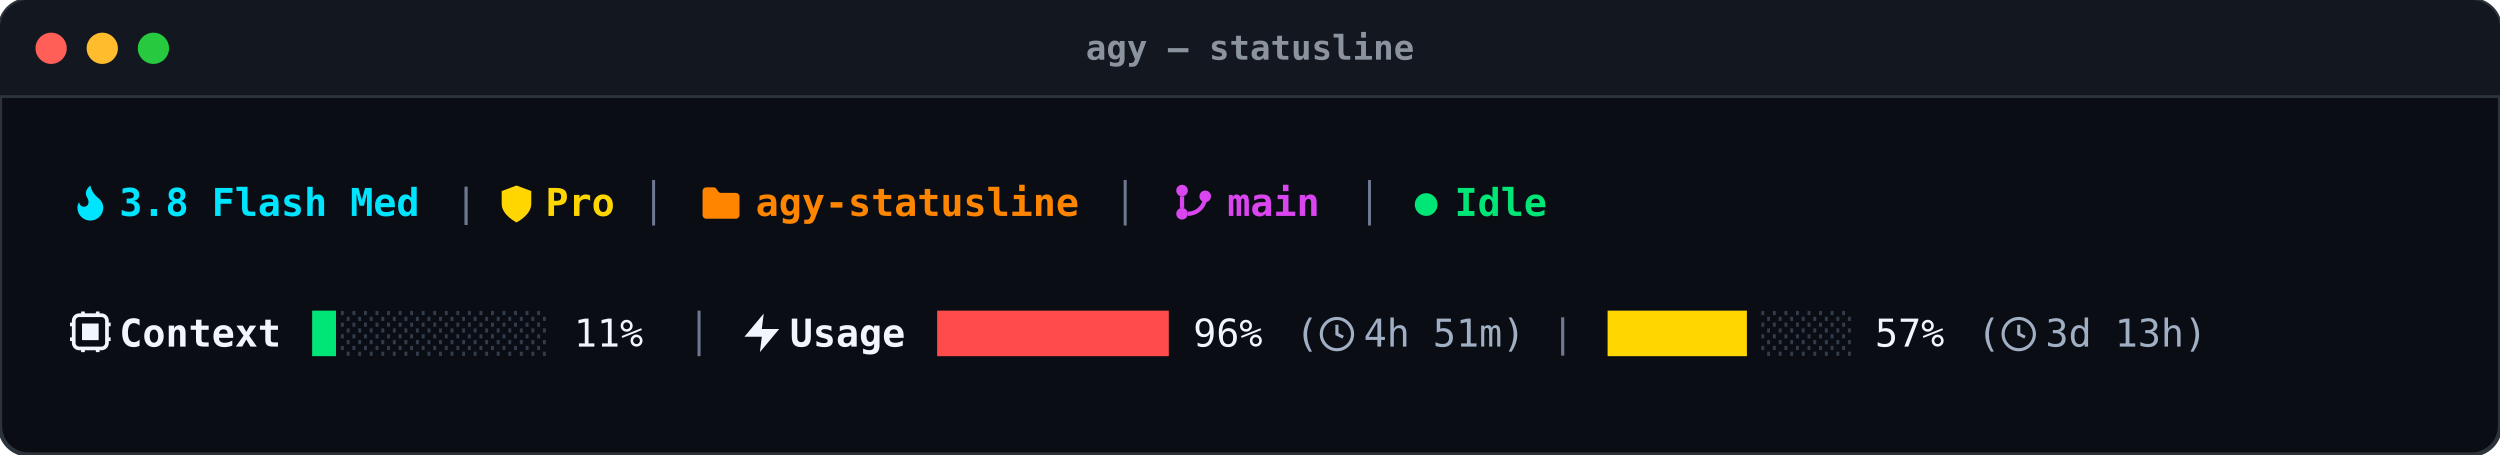
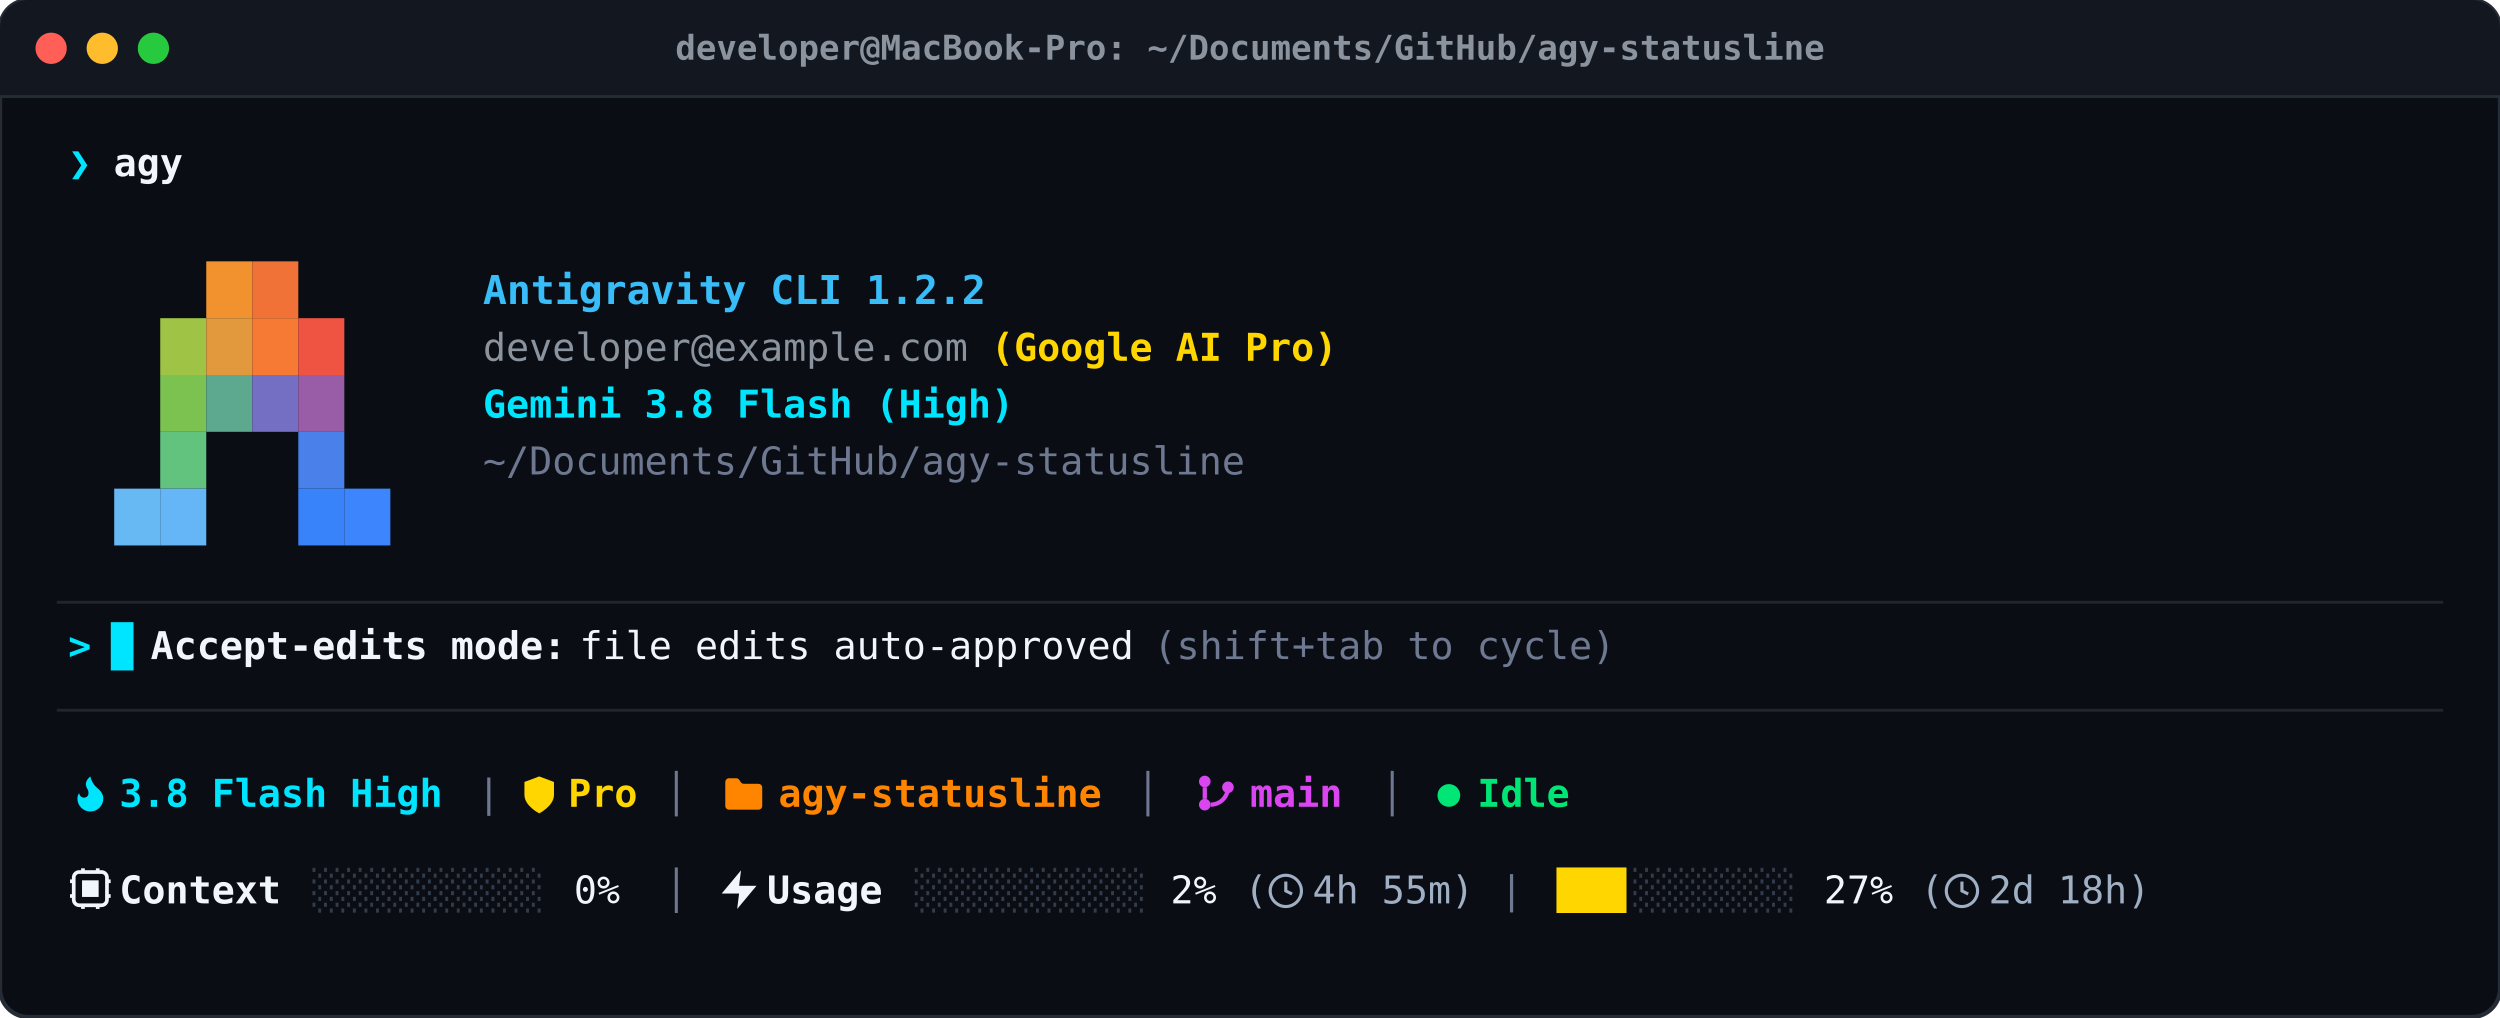
- <svg xmlns="http://www.w3.org/2000/svg" viewBox="0 0 880 160" width="100%" height="160">
+ <svg xmlns="http://www.w3.org/2000/svg" viewBox="0 0 880 358" width="100%" height="358">
  <defs>
    <style>
-       .bg { fill: #0a0e14; stroke: #2d333b; stroke-width: 1.5; rx: 10px; }
+       .bg { fill: #0a0e14; stroke: #262c36; stroke-width: 1.5; rx: 10px; }
      .header-bg { fill: #13171f; rx: 10px; }
-       .header-line { stroke: #2d333b; stroke-width: 1; }
+       .header-line { stroke: #262c36; stroke-width: 1; }
      .txt { font-family: ui-monospace, SFMono-Regular, "JetBrains Mono", Menlo, Consolas, monospace; font-size: 13.5px; }
      .bold { font-weight: 700; }
      .title { fill: #8b949e; font-size: 12px; font-weight: 600; text-anchor: middle; }
+       
+       /* Terminal Colors */
+       .prompt-arrow { fill: #00e5ff; }
+       .prompt-cmd   { fill: #f0f6fc; }
+       .cli-title    { fill: #38bdf8; font-weight: 700; font-size: 14px; }
      
      /* Ultra-Vibrant High-Contrast Palette */
      .model { fill: #00e5ff; }  /* Electric Cyan */
      .gold  { fill: #ffd600; }  /* Luminous Gold */
      .dir   { fill: #ff8500; }  /* Vivid Tangerine */
      .git   { fill: #d946ef; }  /* Electric Orchid */
      .state { fill: #00e676; }  /* Bright Neon Green */
      .red   { fill: #ff4b4b; }  /* Bright Coral Red */
      .white { fill: #f0f6fc; }  /* High-Luminance White */
      .slate { fill: #6e7891; }  /* Crisp Visible Slate */
      .dark-slate { fill: #323c4b; }
      .muted { fill: #a0afc3; }
+       .dim   { fill: #545f73; }
+       .divider { stroke: #21262d; stroke-width: 1; }
    </style>
  </defs>
-   <rect width="880" height="160" class="bg" />
+   <rect width="880" height="358" class="bg" />
  <rect width="880" height="34" class="header-bg" />
  <rect y="24" width="880" height="10" fill="#13171f" />
  <line x1="0" y1="34" x2="880" y2="34" class="header-line" />
  <circle cx="18" cy="17" r="5.5" fill="#ff5f56" />
  <circle cx="36" cy="17" r="5.5" fill="#ffbd2e" />
  <circle cx="54" cy="17" r="5.5" fill="#27c93f" />
-   <text x="440" y="21" class="txt title">agy — statusline</text>
-   <g transform="translate(24, 76)">
+   <text x="440" y="21" class="txt title">developer@MacBook-Pro: ~/Documents/GitHub/agy-statusline</text>
+   <g transform="translate(24, 62)">
+     <text x="0" y="0" class="txt bold prompt-arrow">❯</text>
+     <text x="16" y="0" class="txt bold prompt-cmd">agy</text>
+   </g>
+   <g id="startup-banner">
+     <rect x="72.6" y="92" width="16.2" height="20" fill="#f2922e" />
+     <rect x="88.8" y="92" width="16.2" height="20" fill="#f07236" />
+     <text x="170" y="107" class="txt cli-title">Antigravity CLI 1.2.2</text>
+     <rect x="56.4" y="112" width="16.2" height="20" fill="#9ec345" />
+     <rect x="72.6" y="112" width="16.2" height="20" fill="#e2993d" />
+     <rect x="88.8" y="112" width="16.2" height="20" fill="#f67a34" />
+     <rect x="105.0" y="112" width="16.2" height="20" fill="#ef5442" />
+     <text x="170" y="127" class="txt">
+       <tspan fill="#8b949e">developer@example.com</tspan>
+       <tspan class="gold bold">(Google AI Pro)</tspan>
+     </text>
+     <rect x="56.4" y="132" width="16.2" height="20" fill="#7cc251" />
+     <rect x="72.6" y="132" width="16.2" height="20" fill="#5ca98f" />
+     <rect x="88.8" y="132" width="16.2" height="20" fill="#746fc3" />
+     <rect x="105.0" y="132" width="16.2" height="20" fill="#995da8" />
+     <text x="170" y="147" class="txt bold model">Gemini 3.8 Flash (High)</text>
+     <rect x="56.4" y="152" width="16.2" height="20" fill="#61c37d" />
+     <rect x="105.0" y="152" width="16.2" height="20" fill="#4a80ea" />
+     <text x="170" y="167" class="txt slate">~/Documents/GitHub/agy-statusline</text>
+     <rect x="40.2" y="172" width="16.2" height="20" fill="#67b9f4" />
+     <rect x="56.4" y="172" width="16.2" height="20" fill="#64b6f6" />
+     <rect x="105.0" y="172" width="16.2" height="20" fill="#3883f9" />
+     <rect x="121.2" y="172" width="16.2" height="20" fill="#3d85fc" />
+   </g>
+   <line x1="20" y1="212" x2="860" y2="212" class="divider" />
+   <g transform="translate(24, 232)">
+     <text x="0" y="0" class="txt bold prompt-arrow">&gt;</text>
+     <rect x="15" y="-13" width="8" height="17" fill="#00e5ff">
+       <animate attributeName="opacity" values="1;0;1" dur="1s" repeatCount="indefinite" />
+     </rect>
+     <text x="29" y="0" class="txt bold white">Accept-edits mode:</text>
+     <text x="180" y="0" class="txt white">file edits auto-approved</text>
+     <text x="382" y="0" class="txt slate">(shift+tab to cycle)</text>
+   </g>
+   <line x1="20" y1="250" x2="860" y2="250" class="divider" />
+   <g transform="translate(24, 284)">
    <g transform="translate(0, -12) scale(0.65)">
      <path d="M12 2c.5 2.5 2 4.9 4 6.5 2 1.6 3 3.5 3 5.5a7 7 0 1 1-14 0c0-1.2.4-2.3 1-3a2.5 2.5 0 0 0 2.5 2.5c1.4 0 2.5-.9 2.5-2.5 0-1.4-.5-2-1-3-1-2.1-.2-4.1 2-6z" fill="#00e5ff" />
    </g>
-     <text x="18" y="0" class="txt bold model">3.8 Flash Med</text>
-     <text x="136" y="0" class="txt slate">|</text>
-     <g transform="translate(150, -12) scale(0.65)">
+     <text x="18" y="0" class="txt bold model">3.8 Flash High</text>
+     <text x="144" y="0" class="txt slate">|</text>
+     <g transform="translate(158, -12) scale(0.65)">
      <path d="M12 22s8-4 8-10V5l-8-3-8 3v7c0 6 8 10 8 10z" fill="#ffd600" />
    </g>
-     <text x="168" y="0" class="txt bold gold">Pro</text>
-     <text x="202" y="0" class="txt slate">│</text>
-     <g transform="translate(222, -12) scale(0.65)">
+     <text x="176" y="0" class="txt bold gold">Pro</text>
+     <text x="210" y="0" class="txt slate">│</text>
+     <g transform="translate(230, -12) scale(0.65)">
      <path d="M4 20h16a2 2 0 0 0 2-2V8a2 2 0 0 0-2-2h-7.9a2 2 0 0 1-1.7-.9l-.8-1.2A2 2 0 0 0 7.9 3H4a2 2 0 0 0-2 2v13c0 1.1.9 2 2 2z" fill="#ff8500" />
    </g>
-     <text x="242" y="0" class="txt bold dir">agy-statusline</text>
-     <text x="368" y="0" class="txt slate">│</text>
-     <g transform="translate(388, -13) scale(0.68)">
+     <text x="250" y="0" class="txt bold dir">agy-statusline</text>
+     <text x="376" y="0" class="txt slate">│</text>
+     <g transform="translate(396, -13) scale(0.68)">
      <circle cx="6" cy="18" r="3" fill="#d946ef" />
      <circle cx="6" cy="6" r="3" fill="#d946ef" />
      <circle cx="18" cy="9" r="3" fill="#d946ef" />
      <path d="M6 9v6M18 9a9 9 0 0 1-9 9" stroke="#d946ef" stroke-width="2.2" fill="none" />
    </g>
-     <text x="408" y="0" class="txt bold git">main</text>
-     <text x="454" y="0" class="txt slate">│</text>
-     <circle cx="478" cy="-4" r="4" fill="#00e676" />
-     <text x="488" y="0" class="txt bold state">Idle</text>
+     <text x="416" y="0" class="txt bold git">main</text>
+     <text x="462" y="0" class="txt slate">│</text>
+     <circle cx="486" cy="-4" r="4" fill="#00e676" />
+     <text x="496" y="0" class="txt bold state">Idle</text>
  </g>
-   <g transform="translate(24, 122)">
+   <g transform="translate(24, 318)">
    <g transform="translate(0, -13) scale(0.65)">
      <rect x="3" y="3" width="18" height="18" rx="3" fill="none" stroke="#f0f6fc" stroke-width="2" />
      <rect x="7.5" y="7.5" width="9" height="9" fill="#f0f6fc" />
      <line x1="8" y1="1" x2="8" y2="3" stroke="#f0f6fc" stroke-width="2" />
      <line x1="16" y1="1" x2="16" y2="3" stroke="#f0f6fc" stroke-width="2" />
      <line x1="8" y1="21" x2="8" y2="23" stroke="#f0f6fc" stroke-width="2" />
      <line x1="16" y1="21" x2="16" y2="23" stroke="#f0f6fc" stroke-width="2" />
      <line x1="1" y1="8" x2="3" y2="8" stroke="#f0f6fc" stroke-width="2" />
      <line x1="1" y1="16" x2="3" y2="16" stroke="#f0f6fc" stroke-width="2" />
      <line x1="21" y1="8" x2="23" y2="8" stroke="#f0f6fc" stroke-width="2" />
      <line x1="21" y1="16" x2="23" y2="16" stroke="#f0f6fc" stroke-width="2" />
    </g>
    <text x="18" y="0" class="txt bold white">Context</text>
-     <text x="86" y="0" class="txt state">█</text>
-     <text x="96" y="0" class="txt dark-slate">░░░░░░░░░</text>
-     <text x="178" y="0" class="txt white">11%</text>
-     <text x="218" y="0" class="txt slate">│</text>
-     <g transform="translate(236, -13) scale(0.68)">
+     <text x="86" y="0" class="txt dark-slate">░░░░░░░░░░</text>
+     <text x="178" y="0" class="txt white">0%</text>
+     <text x="210" y="0" class="txt slate">│</text>
+     <g transform="translate(228, -13) scale(0.68)">
      <path d="M13 2L3 14h9l-1 8 10-12h-9l1-8z" fill="#f0f6fc" />
    </g>
-     <text x="254" y="0" class="txt bold white">Usage</text>
-     <text x="306" y="0" class="txt red">██████████</text>
-     <text x="396" y="0" class="txt white">96%</text>
-     <text x="432" y="0" class="txt muted">(</text>
-     <g transform="translate(440, -11) scale(0.55)">
+     <text x="246" y="0" class="txt bold white">Usage</text>
+     <text x="298" y="0" class="txt dark-slate">░░░░░░░░░░</text>
+     <text x="388" y="0" class="txt white">2%</text>
+     <text x="414" y="0" class="txt muted">(</text>
+     <g transform="translate(422, -11) scale(0.55)">
      <circle cx="12" cy="12" r="10" fill="none" stroke="#a0afc3" stroke-width="2" />
      <polyline points="12 6 12 12 16 14" stroke="#a0afc3" stroke-width="2" fill="none" />
    </g>
-     <text x="456" y="0" class="txt muted">4h 51m)</text>
-     <text x="522" y="0" class="txt slate">|</text>
-     <text x="542" y="0" class="txt gold">██████</text>
-     <text x="596" y="0" class="txt dark-slate">░░░░</text>
-     <text x="636" y="0" class="txt white">57%</text>
-     <text x="672" y="0" class="txt muted">(</text>
-     <g transform="translate(680, -11) scale(0.55)">
+     <text x="438" y="0" class="txt muted">4h 55m)</text>
+     <text x="504" y="0" class="txt slate">|</text>
+     <text x="524" y="0" class="txt gold">███</text>
+     <text x="551" y="0" class="txt dark-slate">░░░░░░░</text>
+     <text x="618" y="0" class="txt white">27%</text>
+     <text x="652" y="0" class="txt muted">(</text>
+     <g transform="translate(660, -11) scale(0.55)">
      <circle cx="12" cy="12" r="10" fill="none" stroke="#a0afc3" stroke-width="2" />
      <polyline points="12 6 12 12 16 14" stroke="#a0afc3" stroke-width="2" fill="none" />
    </g>
-     <text x="696" y="0" class="txt muted">3d 13h)</text>
+     <text x="676" y="0" class="txt muted">2d 18h)</text>
  </g>
</svg>
